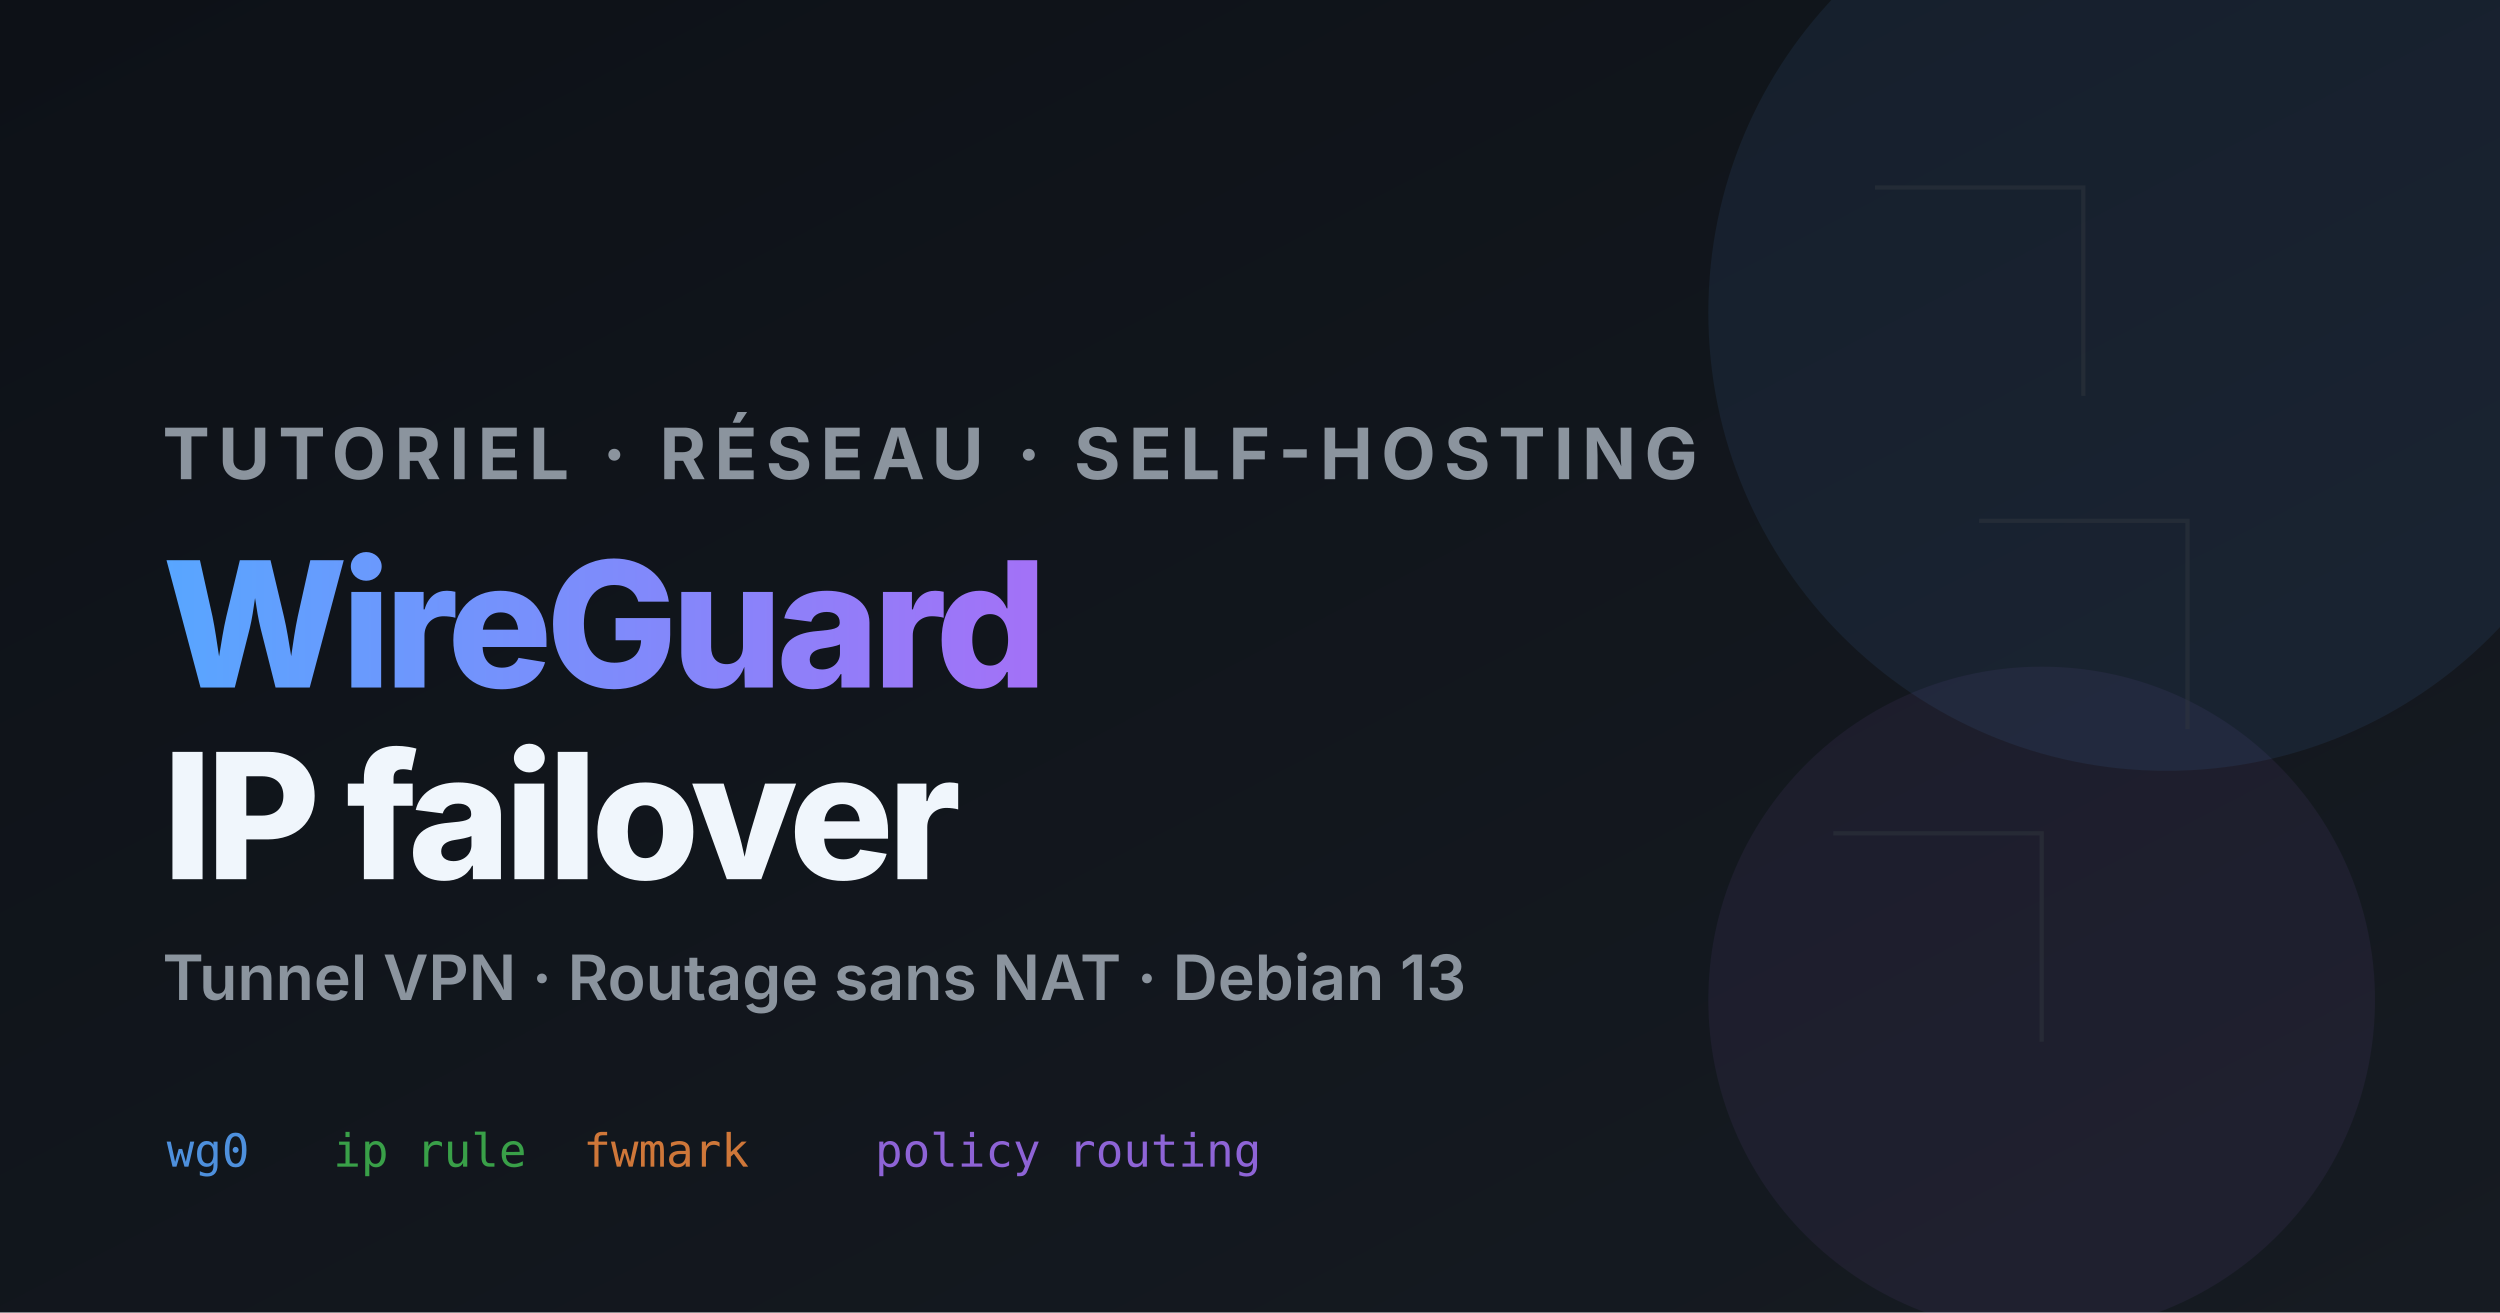
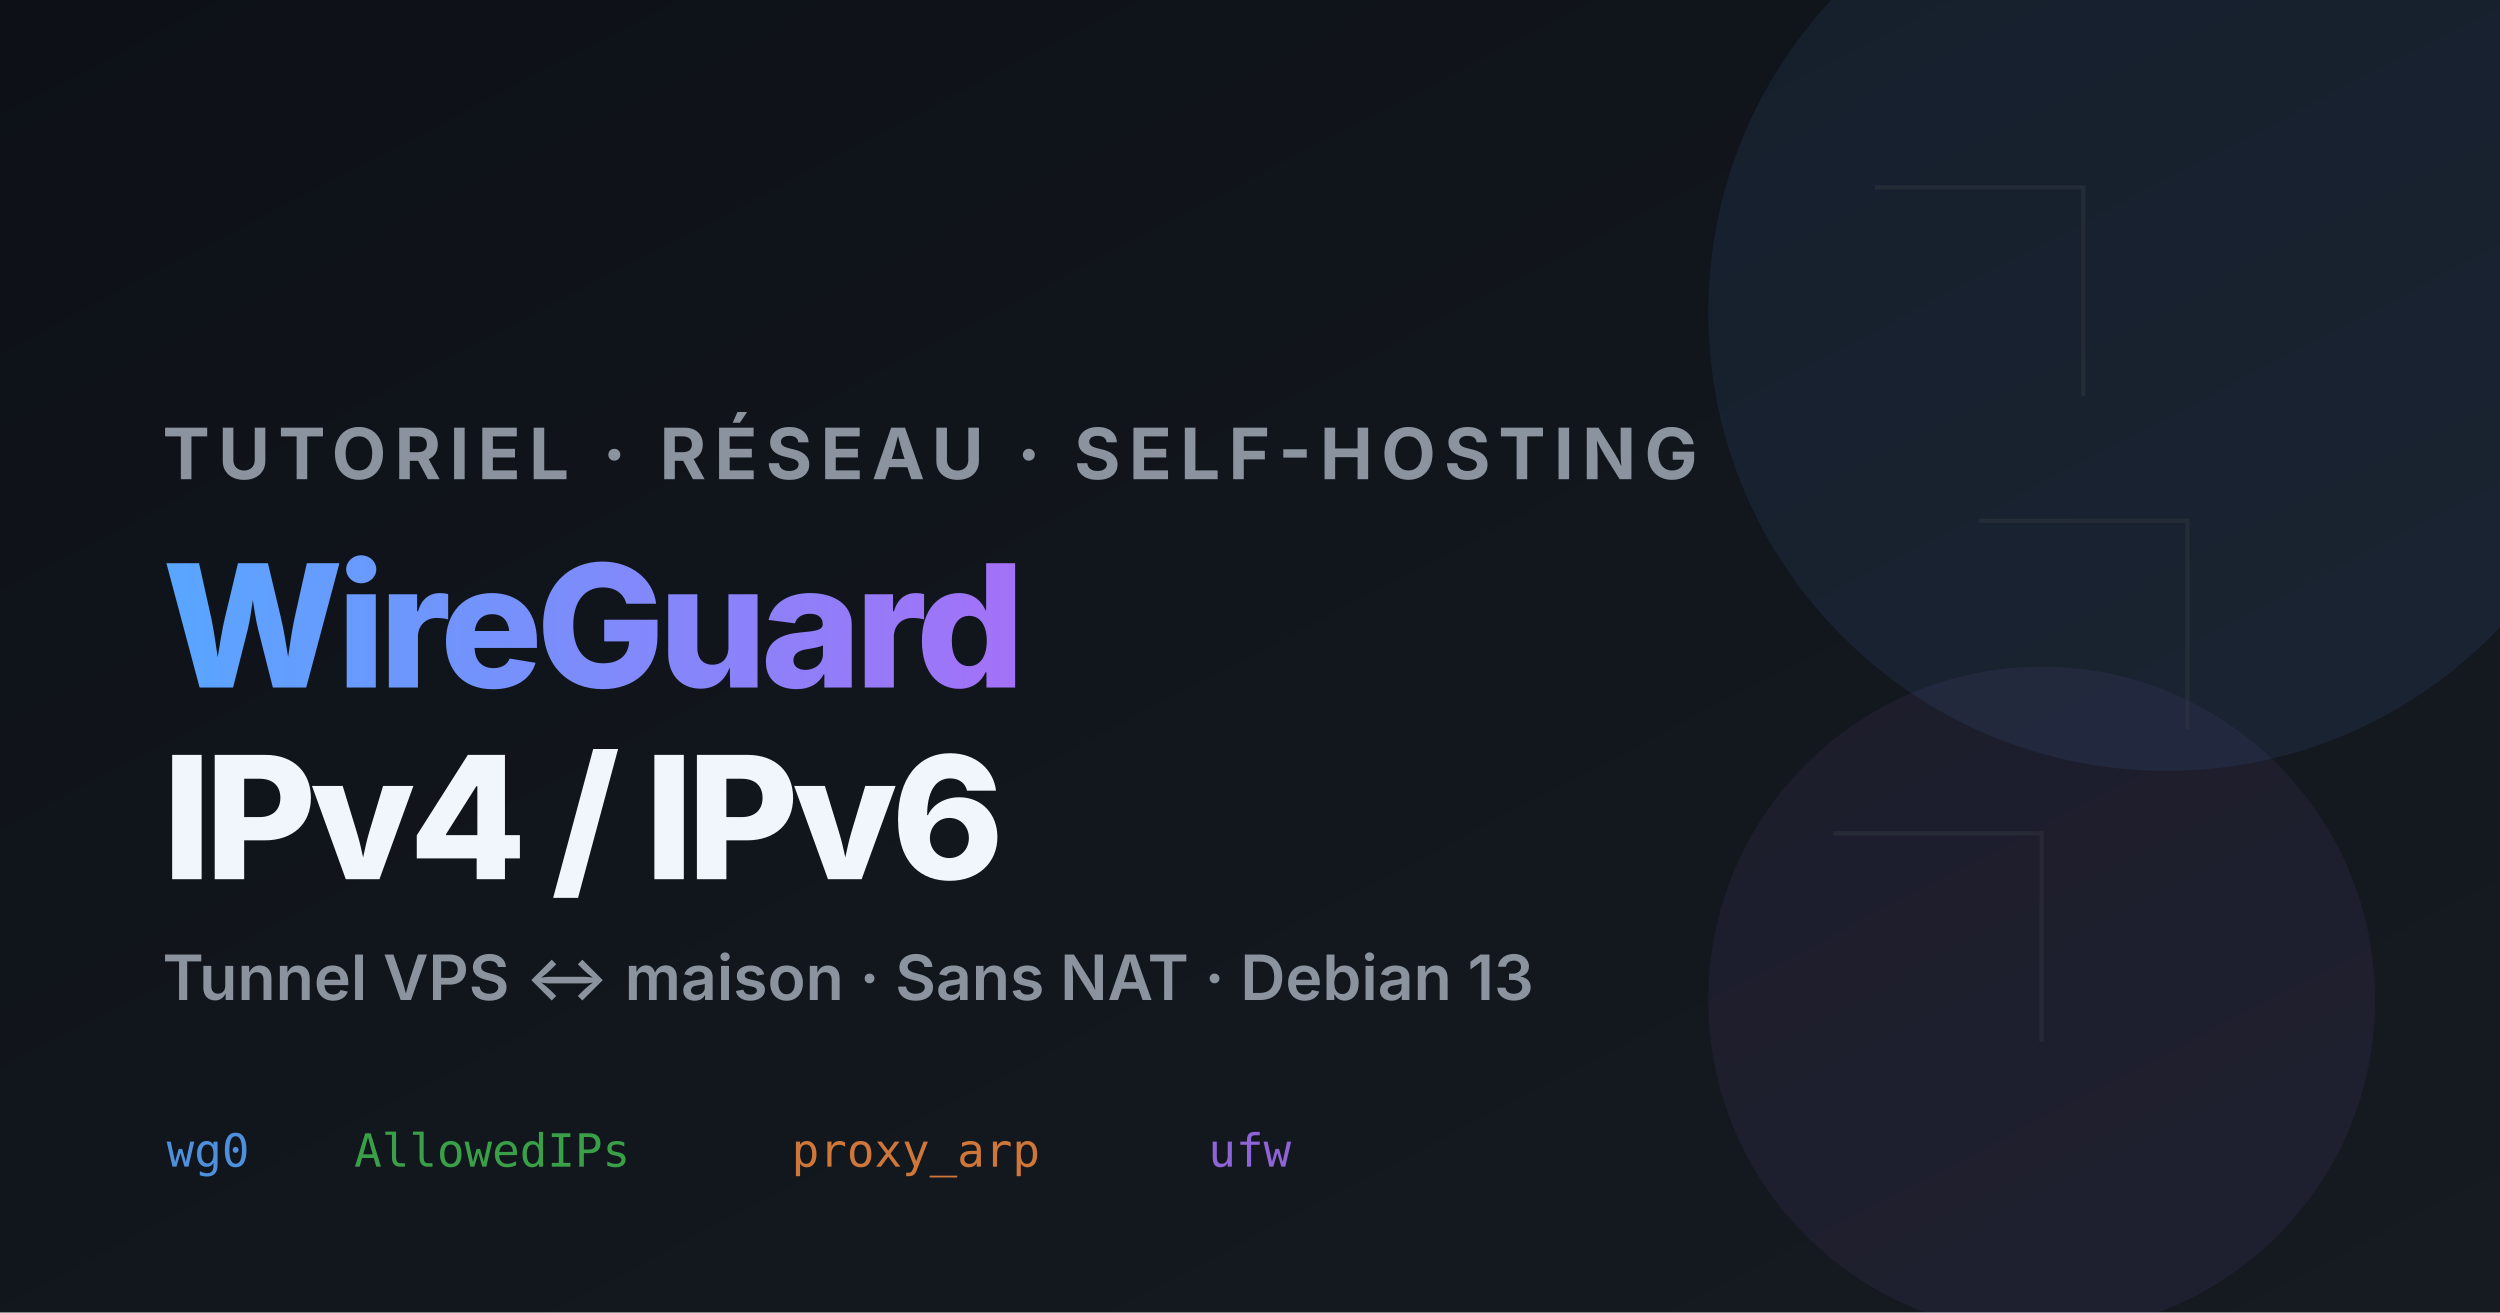
- <svg xmlns="http://www.w3.org/2000/svg" width="1200" height="630" aria-label="Tunnel WireGuard et IP failover" role="img" viewBox="0 0 1200 630">
+ <svg xmlns="http://www.w3.org/2000/svg" width="1200" height="630" aria-label="Avoir des adresses IPv4/IPv6 chez soi avec un tunnel WireGuard" role="img" viewBox="0 0 1200 630">
  <defs>
    <linearGradient id="bg" x1="0" x2="1" y1="0" y2="1">
      <stop offset="0%" stop-color="#0d1117" />
      <stop offset="100%" stop-color="#161b22" />
    </linearGradient>
    <linearGradient id="title" x1="0" x2="1" y1="0" y2="0">
      <stop offset="0%" stop-color="#58a6ff" />
      <stop offset="100%" stop-color="#a371f7" />
    </linearGradient>
  </defs>
  <rect width="1200" height="630" fill="url(#bg)" />
  <circle cx="1040" cy="150" r="220" fill="#58a6ff" opacity=".08" />
  <circle cx="980" cy="480" r="160" fill="#a371f7" opacity=".07" />
  <g fill="none" stroke="#30363d" stroke-width="2" opacity=".5">
    <path d="M 900 90 L 1000 90 L 1000 190" />
    <path d="M 950 250 L 1050 250 L 1050 350" />
    <path d="M 880 400 L 980 400 L 980 500" />
  </g>
  <text x="78" y="230" fill="#8b949e" font-family="'Inter',system-ui,-apple-system,'Segoe UI',Roboto,sans-serif" font-size="34" font-weight="700" letter-spacing="4">TUTORIEL · RÉSEAU · SELF-HOSTING</text>
-   <text x="78" y="330" fill="url(#title)" font-family="'Inter',system-ui,-apple-system,'Segoe UI',Roboto,sans-serif" font-size="84" font-weight="800" letter-spacing="-3">WireGuard</text>
-   <text x="78" y="422" fill="#f0f6fc" font-family="'Inter',system-ui,-apple-system,'Segoe UI',Roboto,sans-serif" font-size="84" font-weight="800" letter-spacing="-3">IP failover</text>
-   <text x="78" y="480" fill="#8b949e" font-family="'Inter',system-ui,-apple-system,'Segoe UI',Roboto,sans-serif" font-size="30" font-weight="600">Tunnel VPN · Routage sans NAT · Debian 13</text>
+   <text x="78" y="330" fill="url(#title)" font-family="'Inter',system-ui,-apple-system,'Segoe UI',Roboto,sans-serif" font-size="82" font-weight="800" letter-spacing="-3">WireGuard</text>
+   <text x="78" y="422" fill="#f0f6fc" font-family="'Inter',system-ui,-apple-system,'Segoe UI',Roboto,sans-serif" font-size="82" font-weight="800" letter-spacing="-3">IPv4 / IPv6</text>
+   <text x="78" y="480" fill="#8b949e" font-family="'Inter',system-ui,-apple-system,'Segoe UI',Roboto,sans-serif" font-size="30" font-weight="600">Tunnel VPS ↔ maison · Sans NAT · Debian 13</text>
  <g fill="#58a6ff" font-family="'JetBrains Mono','Fira Code',monospace" font-size="22" opacity=".85">
    <text x="80" y="560">wg0</text>
-     <text x="160" y="560" fill="#3fb950">ip rule</text>
-     <text x="280" y="560" fill="#f0883e">fwmark</text>
-     <text x="420" y="560" fill="#a371f7">policy routing</text>
+     <text x="170" y="560" fill="#3fb950">AllowedIPs</text>
+     <text x="380" y="560" fill="#f0883e">proxy_arp</text>
+     <text x="580" y="560" fill="#a371f7">ufw</text>
  </g>
</svg>
